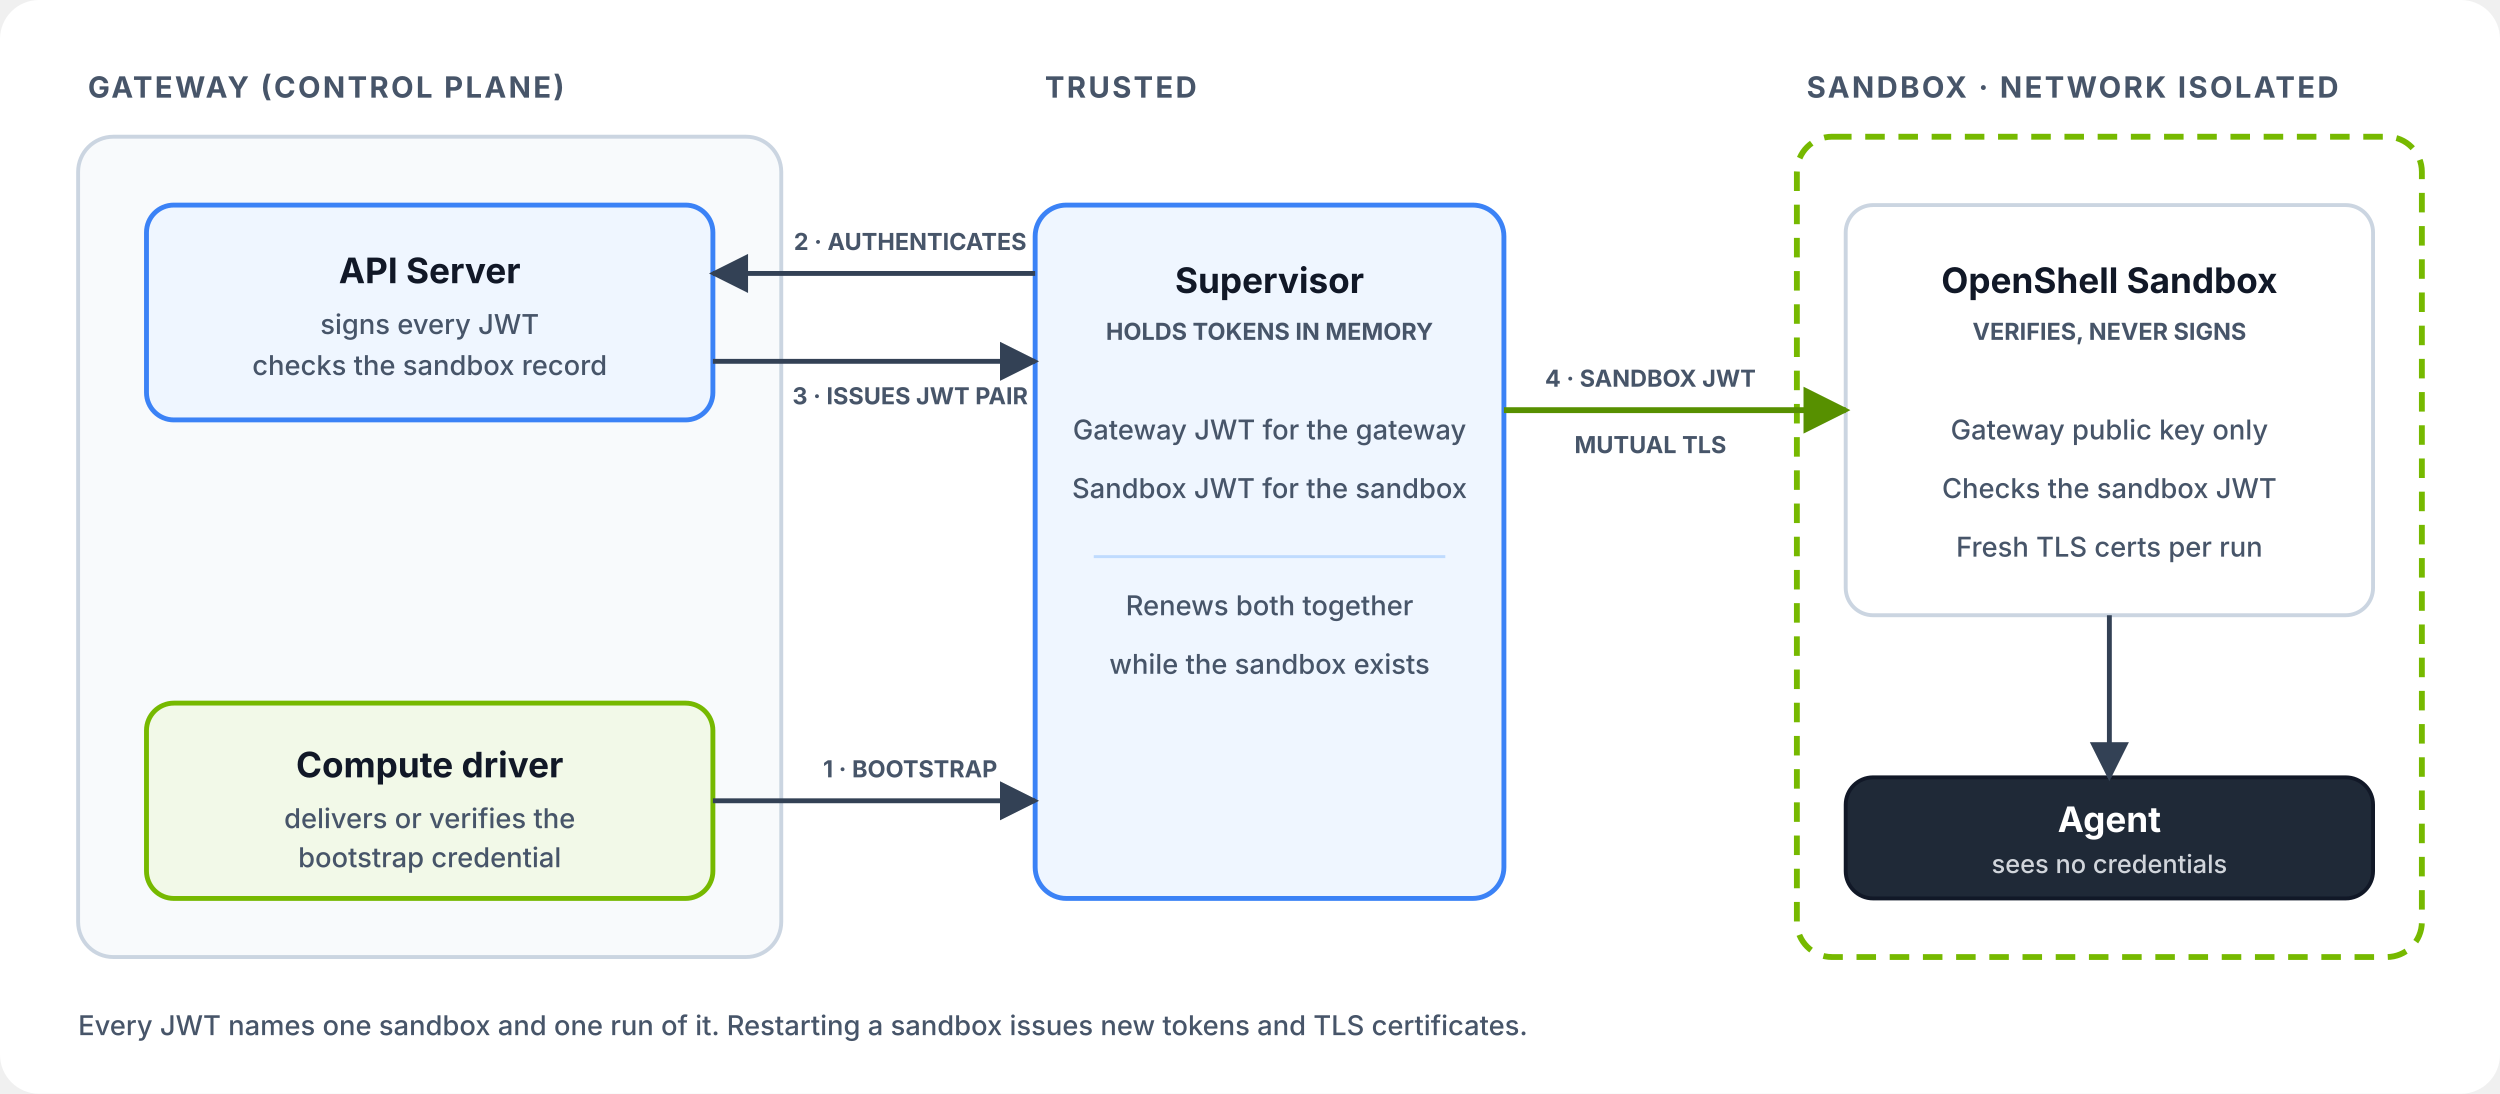
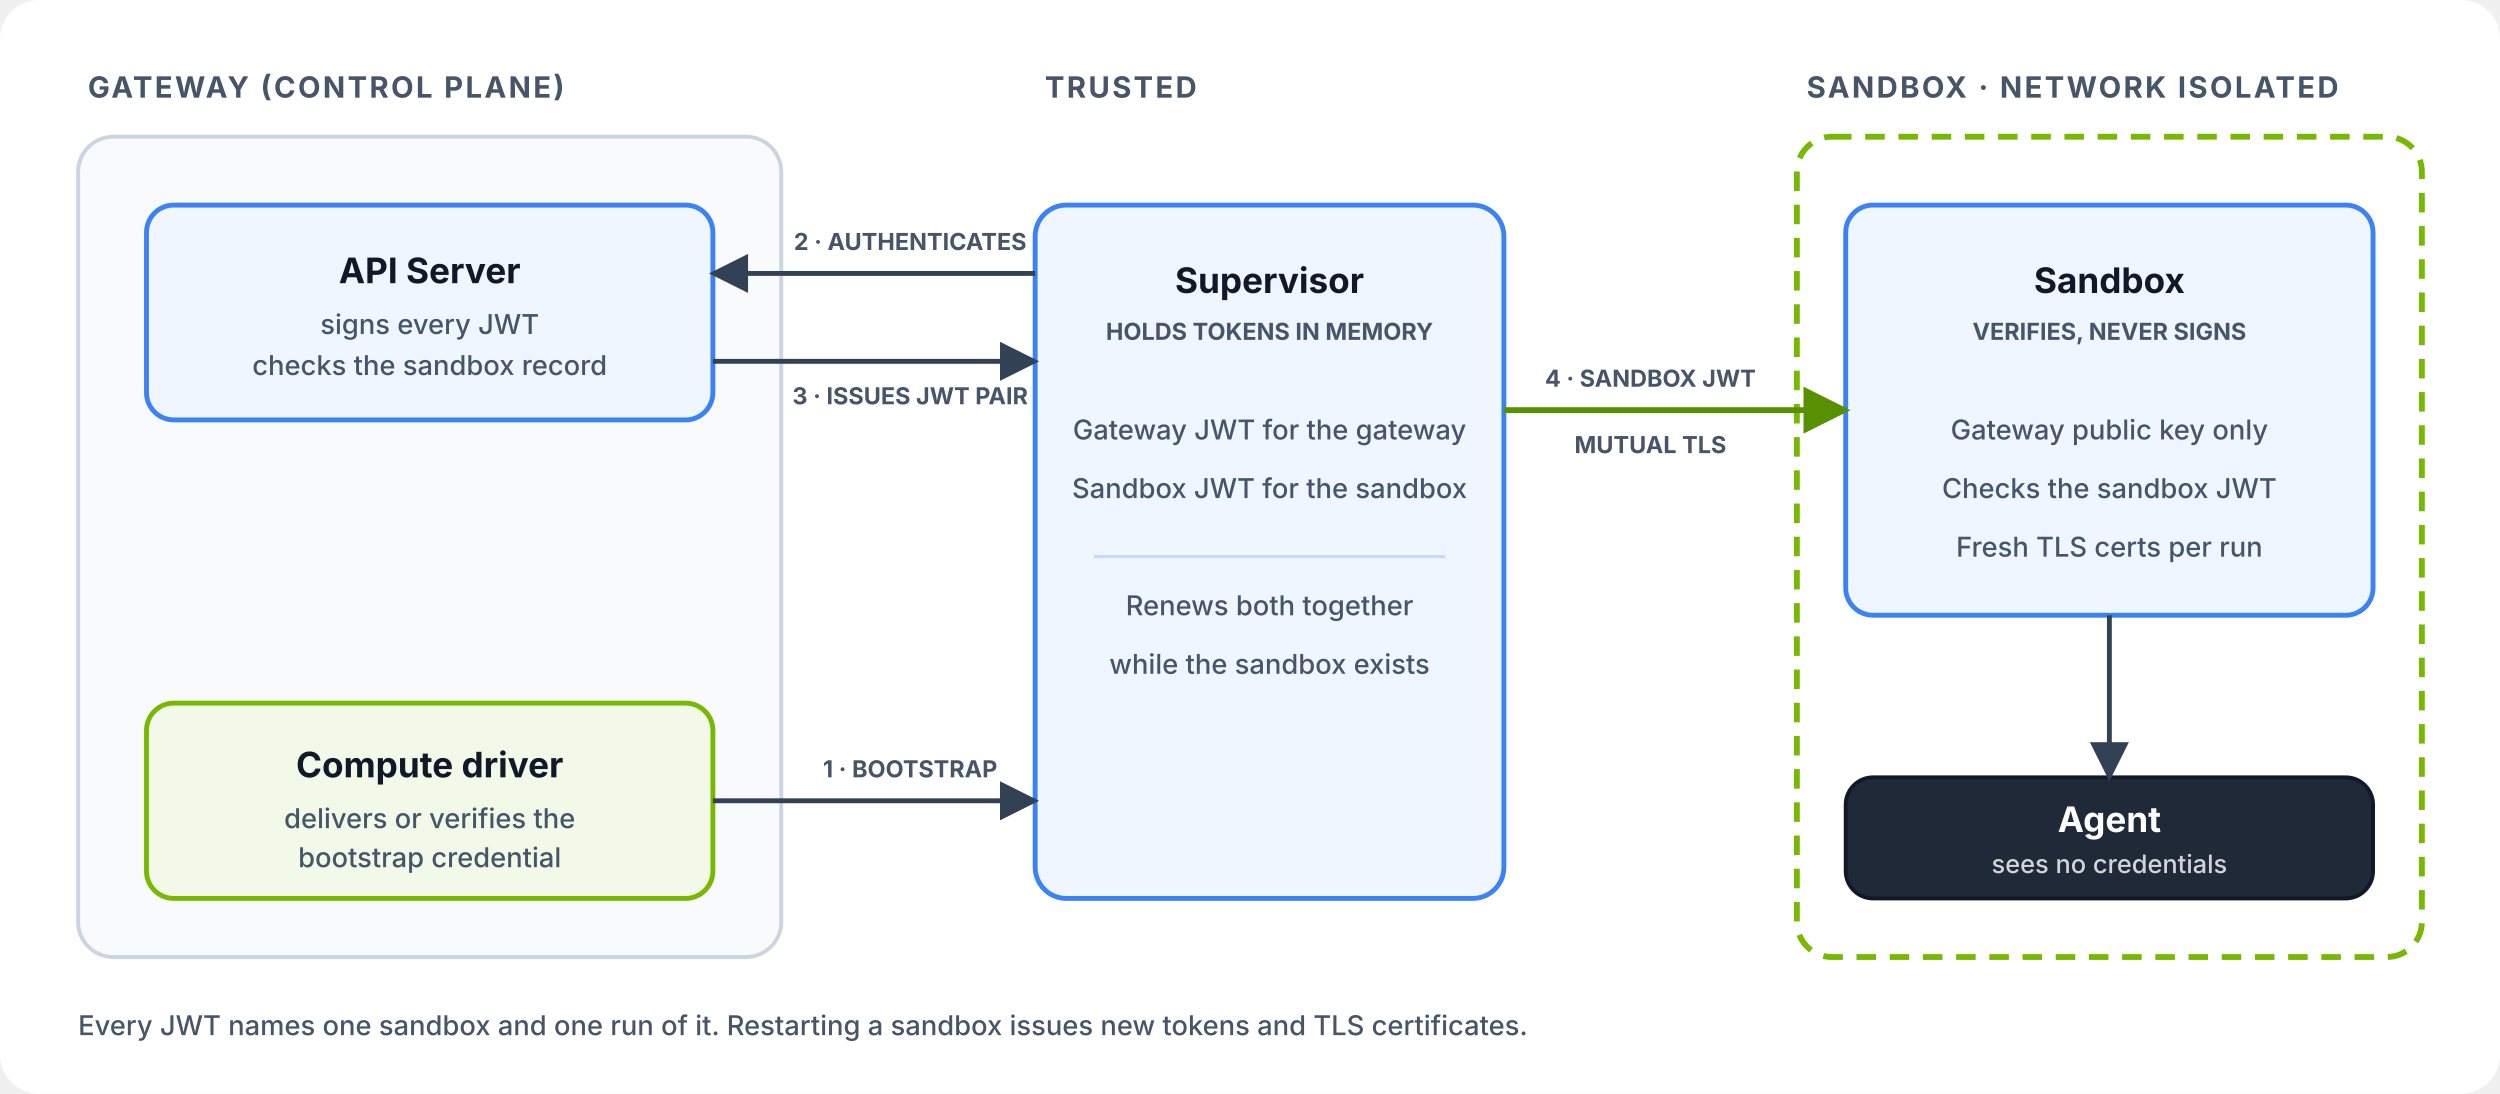
<svg xmlns="http://www.w3.org/2000/svg" width="1280" height="560" viewBox="0 0 1280 560" role="img" aria-labelledby="title desc">
  <defs>
    <marker id="arrow" viewBox="0 0 10 10" refX="9" refY="5" markerWidth="8" markerHeight="8" orient="auto-start-reverse">
      <path d="M 0 0 L 10 5 L 0 10 z" fill="#334155" />
    </marker>
    <marker id="arrow-green" viewBox="0 0 10 10" refX="9" refY="5" markerWidth="8" markerHeight="8" orient="auto-start-reverse">
      <path d="M 0 0 L 10 5 L 0 10 z" fill="#579000" />
    </marker>
    <style>
      .section { font: 700 15px -apple-system, BlinkMacSystemFont, "Segoe UI", sans-serif; fill: #475569; letter-spacing: .08em; }
      .label { font: 700 18px -apple-system, BlinkMacSystemFont, "Segoe UI", sans-serif; fill: #111827; }
      .small { font: 500 14px -apple-system, BlinkMacSystemFont, "Segoe UI", sans-serif; fill: #475569; }
      .tiny { font: 700 12px -apple-system, BlinkMacSystemFont, "Segoe UI", sans-serif; fill: #475569; }
      .box { fill: #ffffff; stroke: #cbd5e1; stroke-width: 2; }
      .soft { fill: #f8fafc; stroke: #cbd5e1; stroke-width: 2; }
      .green { fill: #f2f9e8; stroke: #76b900; stroke-width: 2.5; }
      .trusted { fill: #eff6ff; stroke: #3b82f6; stroke-width: 2.5; }
+       .owned { fill: #eff6ff; stroke: #3b82f6; stroke-width: 2.5; }
      .dark { fill: #1f2937; stroke: #111827; stroke-width: 2; }
      .line { fill: none; stroke: #334155; stroke-width: 2.5; marker-end: url(#arrow); }
      .flow { fill: none; stroke: #579000; stroke-width: 3; marker-end: url(#arrow-green); }
    </style>
  </defs>
  <rect width="1280" height="560" rx="20" fill="#ffffff" />
  <text x="45" y="50" class="section">GATEWAY (CONTROL PLANE)</text>
  <text x="535" y="50" class="section">TRUSTED</text>
  <text x="925" y="50" class="section">SANDBOX · NETWORK ISOLATED</text>
  <rect x="40" y="70" width="360" height="420" rx="18" class="soft" />
  <rect x="75" y="105" width="290" height="110" rx="14" class="trusted" />
  <text x="220" y="145" text-anchor="middle" class="label">API Server</text>
  <text x="220" y="171" text-anchor="middle" class="small">signs every JWT</text>
  <text x="220" y="192" text-anchor="middle" class="small">checks the sandbox record</text>
  <rect x="75" y="360" width="290" height="100" rx="14" class="green" />
  <text x="220" y="398" text-anchor="middle" class="label">Compute driver</text>
  <text x="220" y="424" text-anchor="middle" class="small">delivers or verifies the</text>
  <text x="220" y="444" text-anchor="middle" class="small">bootstrap credential</text>
  <rect x="530" y="105" width="240" height="355" rx="16" class="trusted" />
  <text x="650" y="150" text-anchor="middle" class="label">Supervisor</text>
  <text x="650" y="174" text-anchor="middle" class="tiny">HOLDS TOKENS IN MEMORY</text>
  <text x="650" y="225" text-anchor="middle" class="small">Gateway JWT for the gateway</text>
  <text x="650" y="255" text-anchor="middle" class="small">Sandbox JWT for the sandbox</text>
  <line x1="560" y1="285" x2="740" y2="285" stroke="#bfdbfe" stroke-width="1.5" />
  <text x="650" y="315" text-anchor="middle" class="small">Renews both together</text>
  <text x="650" y="345" text-anchor="middle" class="small">while the sandbox exists</text>
  <rect x="920" y="70" width="320" height="420" rx="18" fill="#ffffff" stroke="#76b900" stroke-width="3" stroke-dasharray="10 7" />
-   <rect x="945" y="105" width="270" height="210" rx="14" class="box" />
-   <text x="1080" y="150" text-anchor="middle" class="label">OpenShell Sandbox</text>
+   <rect x="945" y="105" width="270" height="210" rx="14" class="owned" />
+   <text x="1080" y="150" text-anchor="middle" class="label">Sandbox</text>
  <text x="1080" y="174" text-anchor="middle" class="tiny">VERIFIES, NEVER SIGNS</text>
  <text x="1080" y="225" text-anchor="middle" class="small">Gateway public key only</text>
  <text x="1080" y="255" text-anchor="middle" class="small">Checks the sandbox JWT</text>
  <text x="1080" y="285" text-anchor="middle" class="small">Fresh TLS certs per run</text>
  <rect x="945" y="398" width="270" height="62" rx="14" class="dark" />
  <text x="1080" y="426" text-anchor="middle" style="font:700 18px -apple-system,BlinkMacSystemFont,'Segoe UI',sans-serif;fill:#fff">Agent</text>
  <text x="1080" y="447" text-anchor="middle" style="font:500 13px -apple-system,BlinkMacSystemFont,'Segoe UI',sans-serif;fill:#d1d5db">sees no credentials</text>
  <path d="M1080 315 V398" class="line" />
  <path d="M365 410 H530" class="line" />
  <text x="466" y="398" text-anchor="middle" class="tiny">1 · BOOTSTRAP</text>
  <path d="M530 140 H365" class="line" />
  <text x="466" y="128" text-anchor="middle" class="tiny">2 · AUTHENTICATES</text>
  <path d="M365 185 H530" class="line" />
  <text x="466" y="207" text-anchor="middle" class="tiny">3 · ISSUES JWT PAIR</text>
  <path d="M770 210 H945" class="flow" />
  <text x="845" y="198" text-anchor="middle" class="tiny">4 · SANDBOX JWT</text>
  <text x="845" y="232" text-anchor="middle" class="tiny">MUTUAL TLS</text>
  <text x="40" y="530" class="small">Every JWT names one sandbox and one run of it. Restarting a sandbox issues new tokens and TLS certificates.</text>
</svg>
